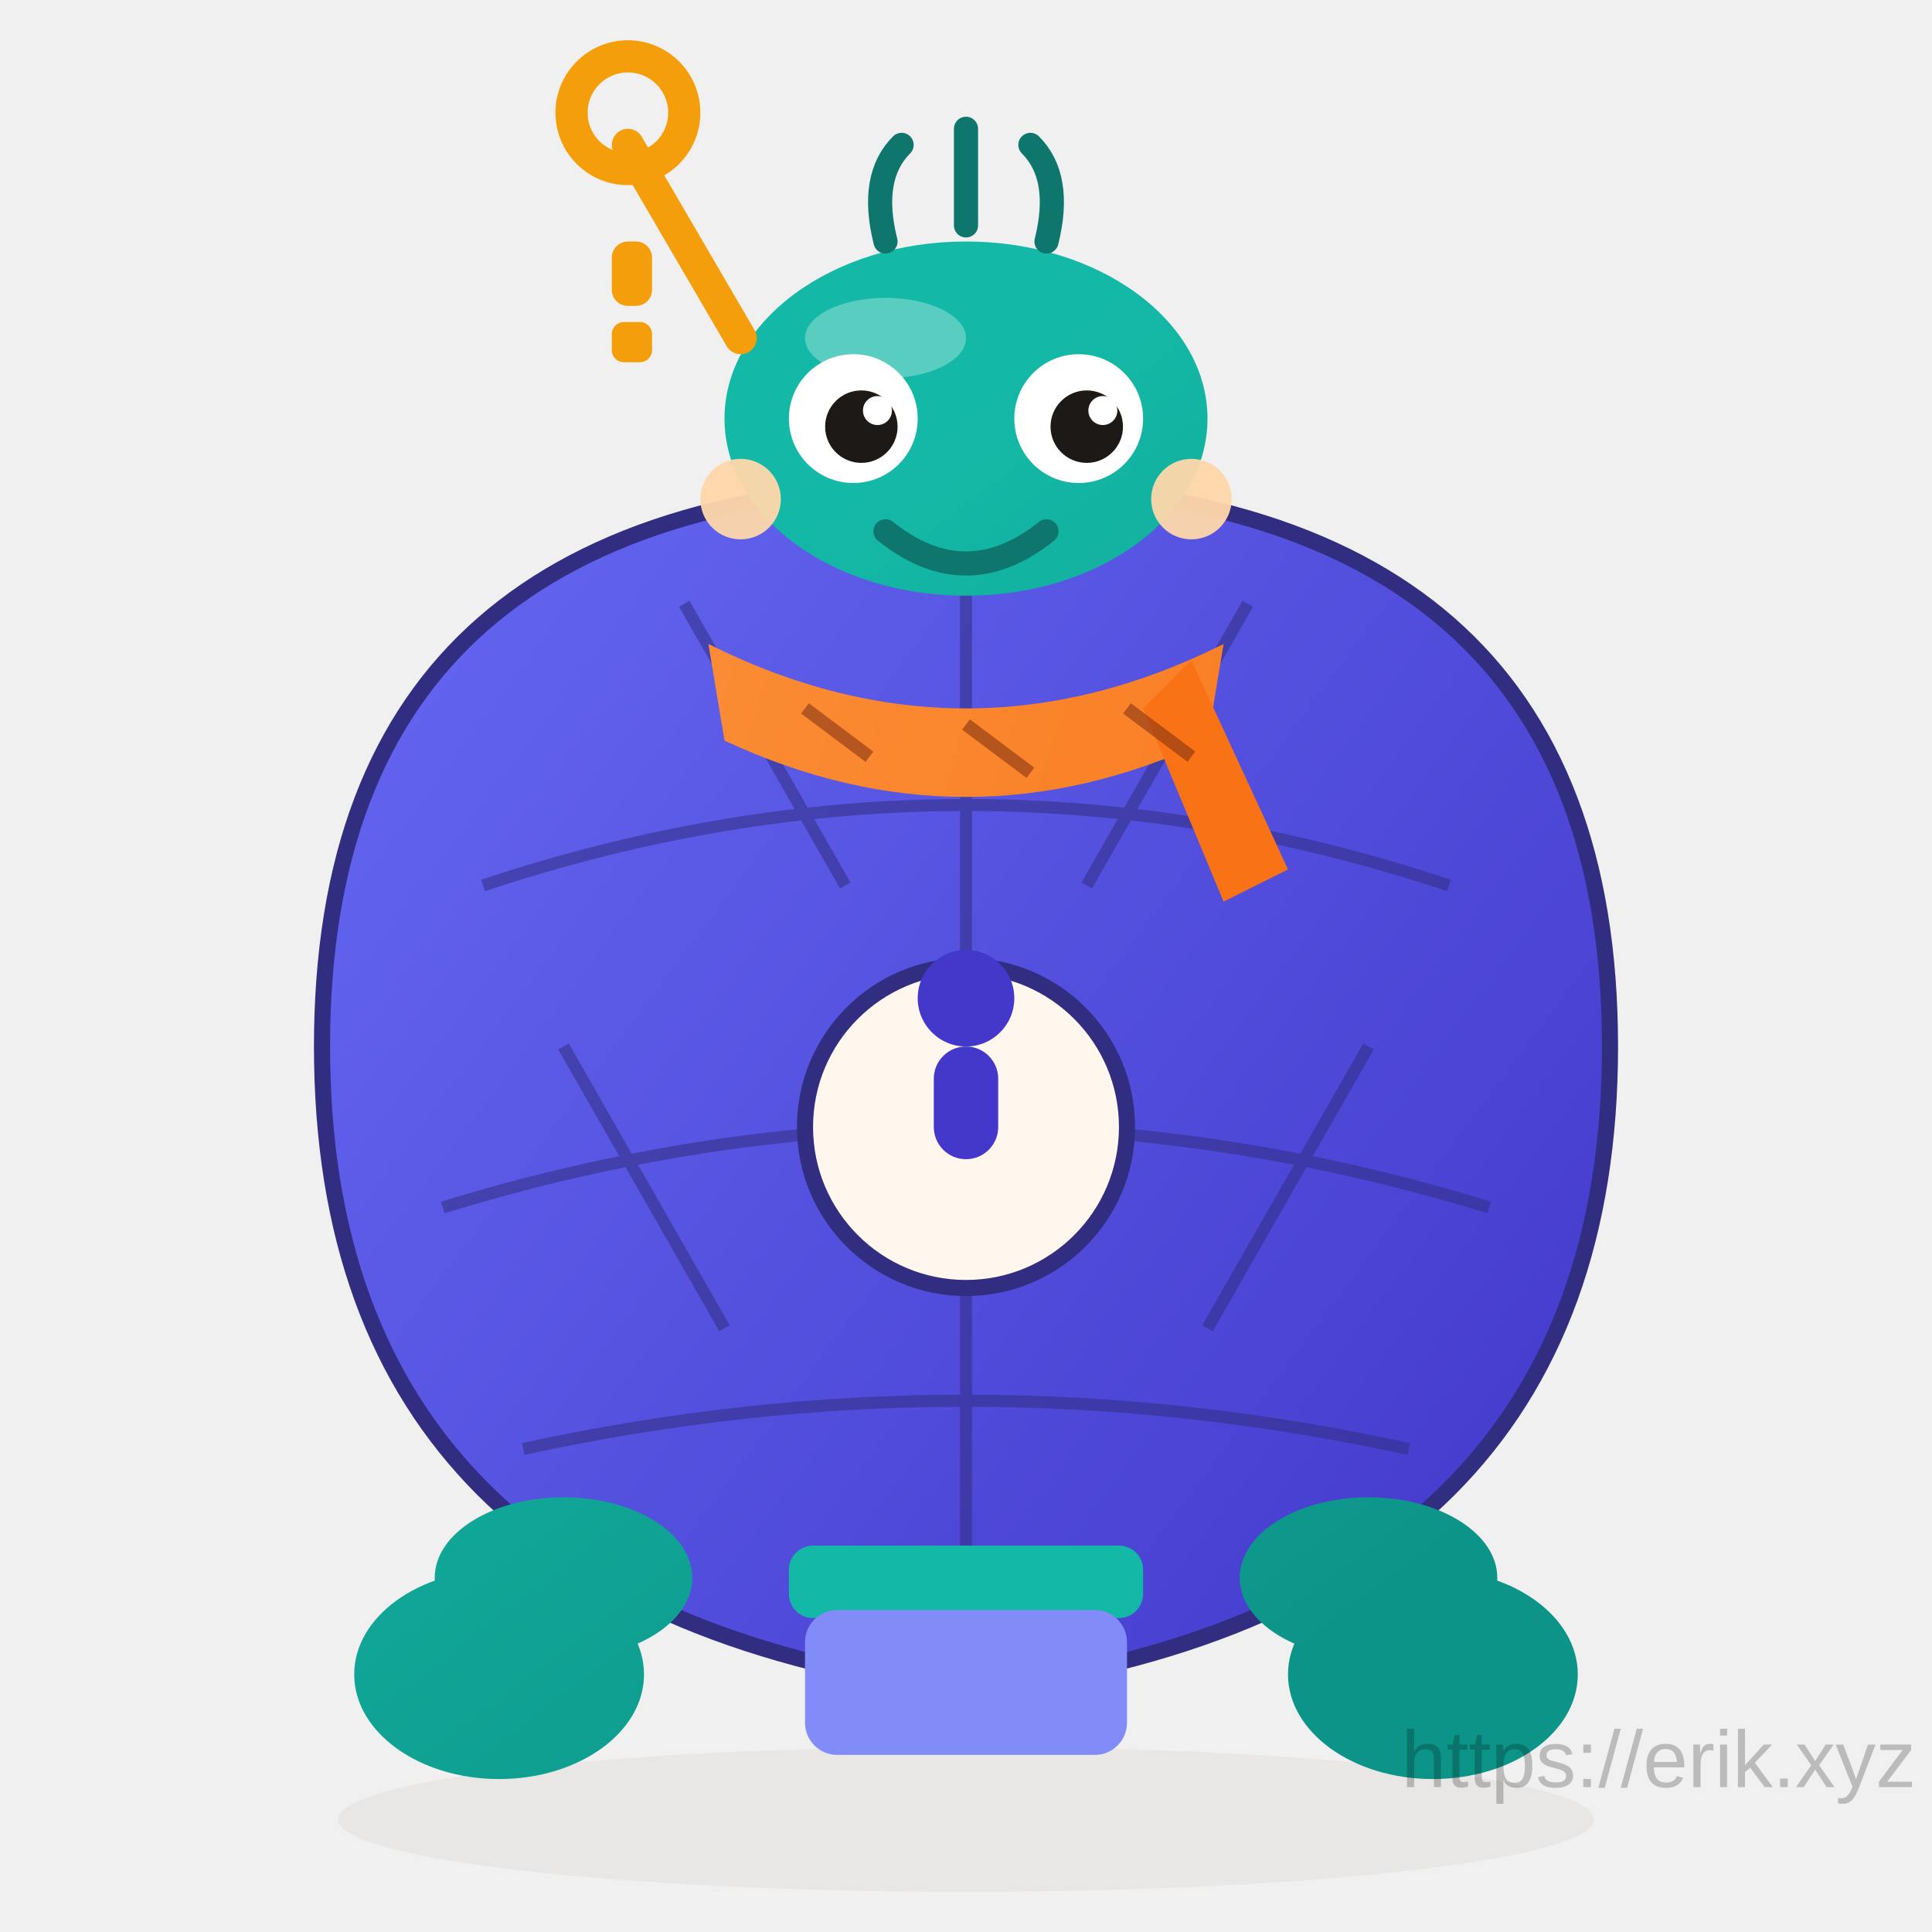
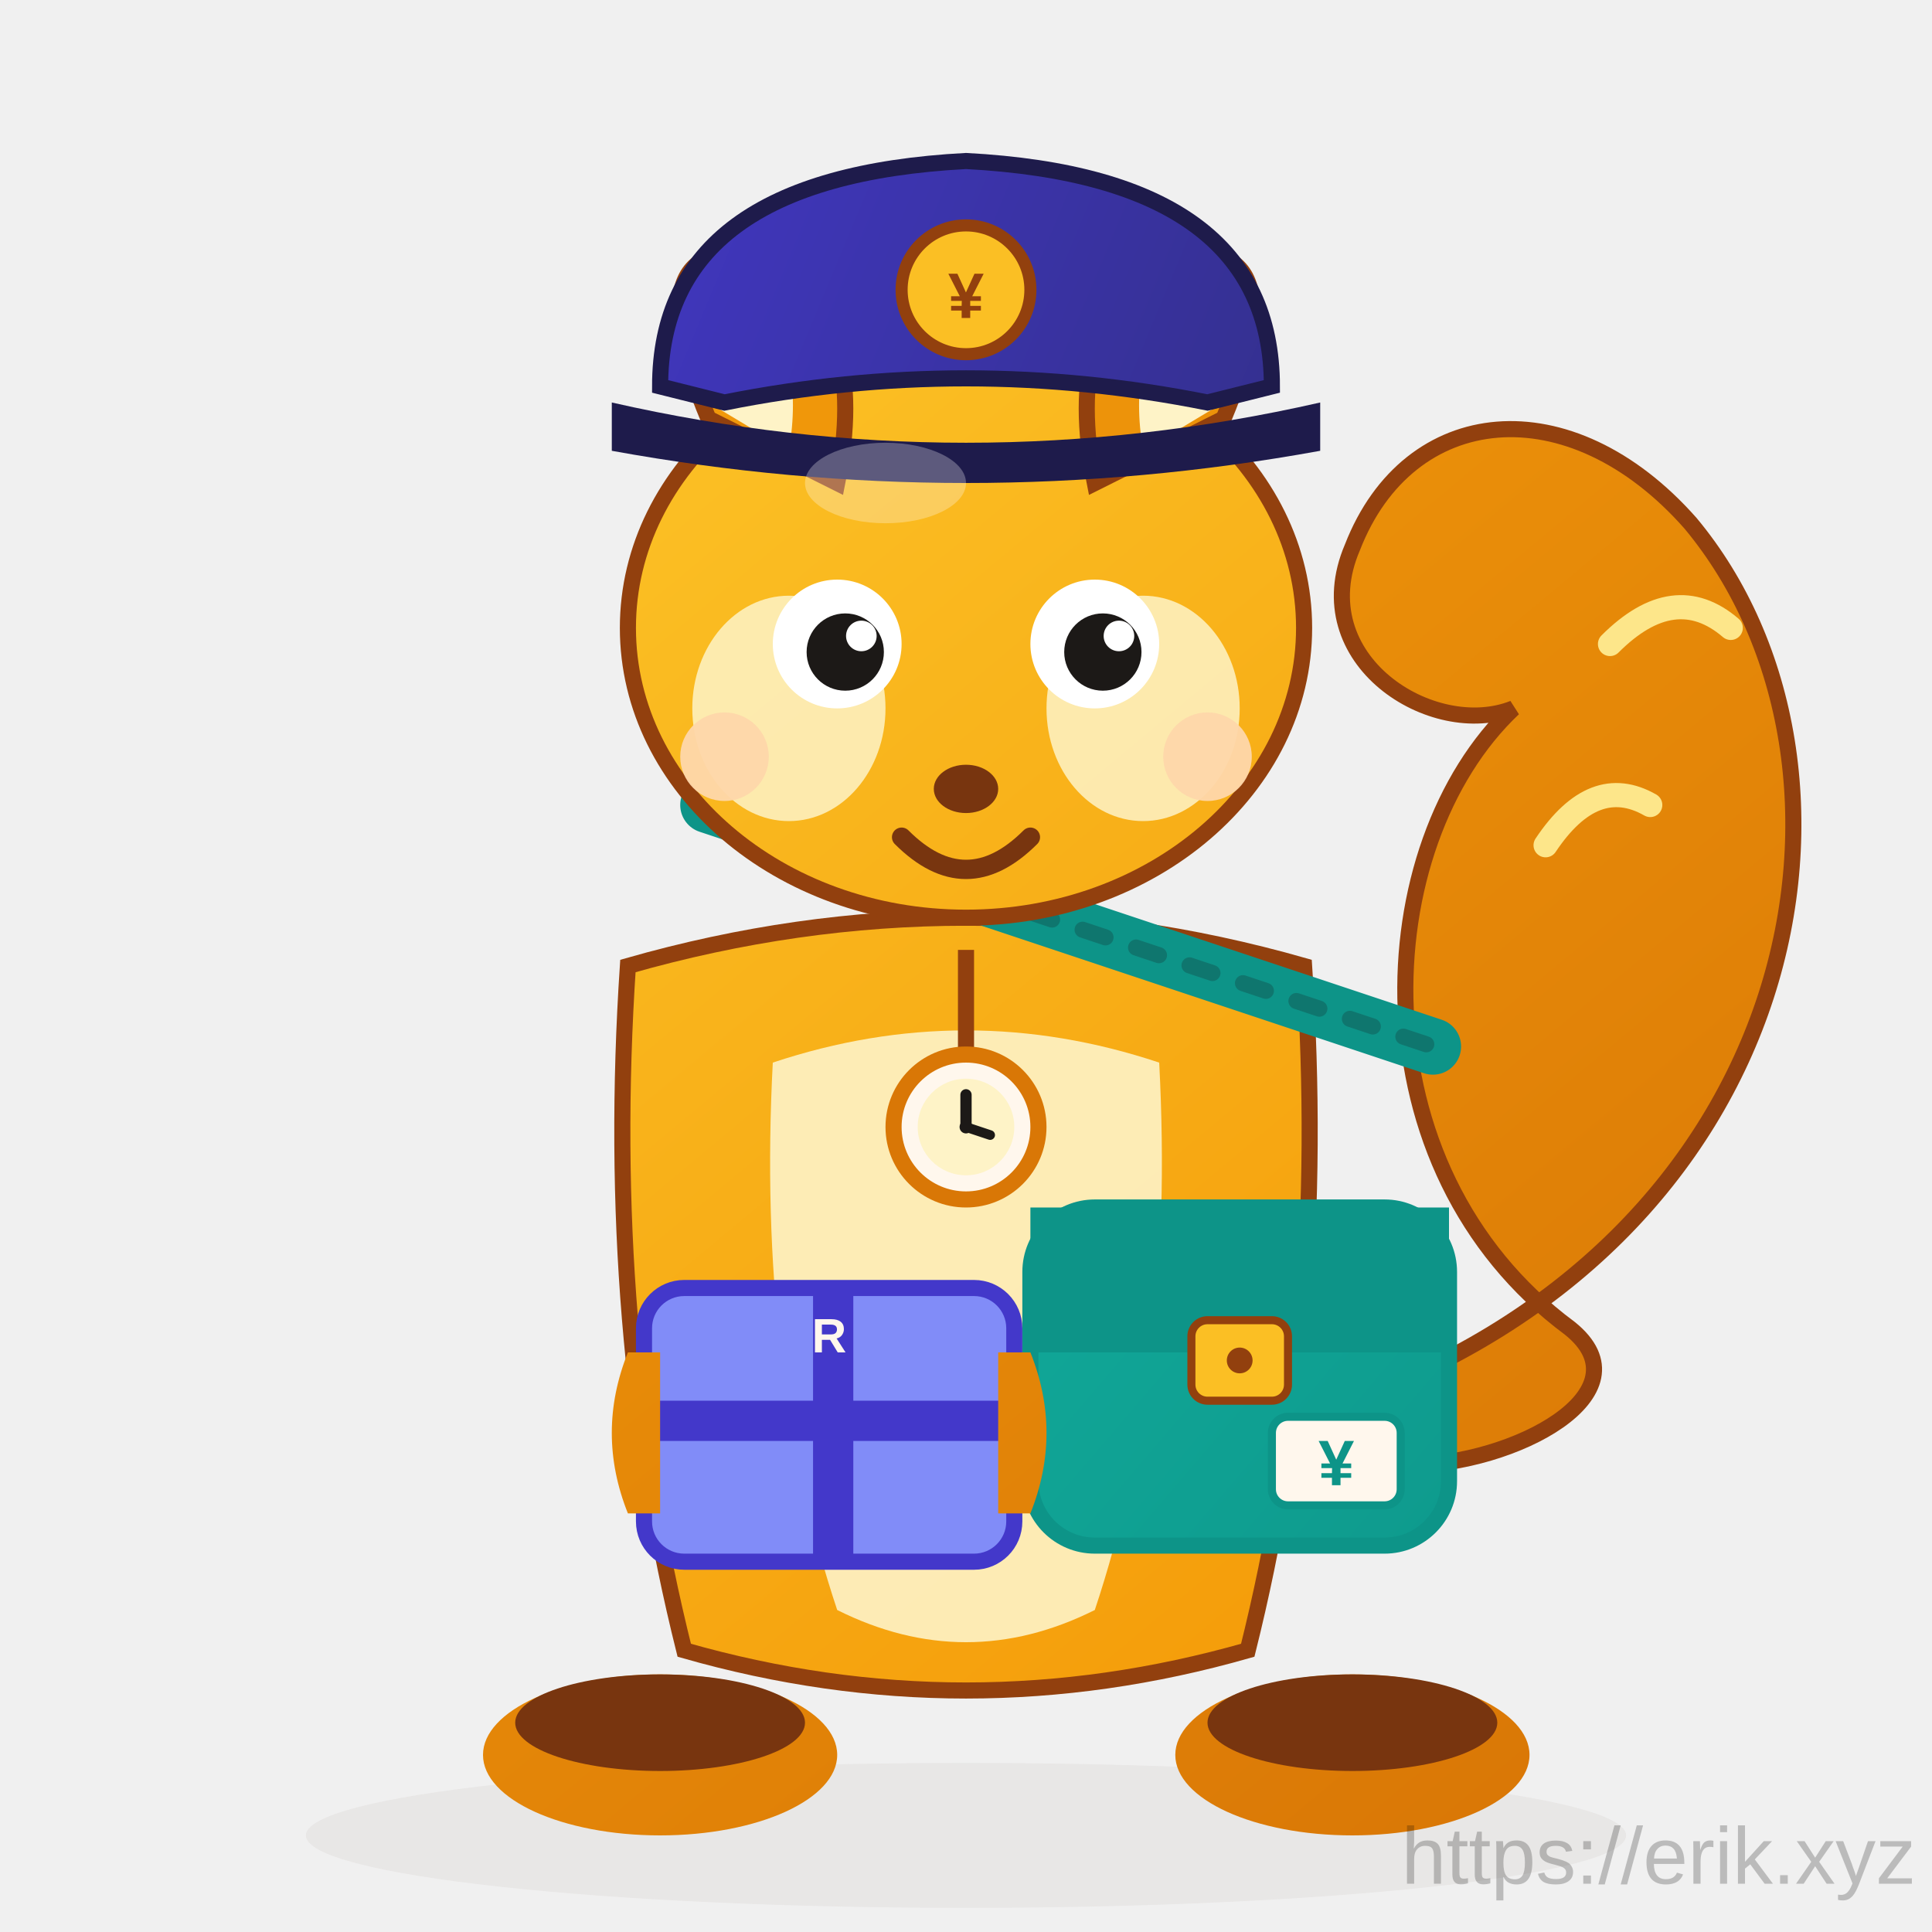
- <svg xmlns="http://www.w3.org/2000/svg" viewBox="0 0 240 240" width="240" height="240" role="img" aria-label="租租龟 —— item-rental 吉祥物">
+ <svg xmlns="http://www.w3.org/2000/svg" viewBox="0 0 240 240" width="240" height="240" role="img" aria-label="租租松鼠 —— item-rental 吉祥物">
  <defs>
-     <linearGradient id="shell" x1="40" y1="80" x2="200" y2="200" gradientUnits="userSpaceOnUse">
-       <stop offset="0" stop-color="#6366f1" />
-       <stop offset="1" stop-color="#4338ca" />
+     <linearGradient id="fur" x1="50" y1="40" x2="200" y2="220" gradientUnits="userSpaceOnUse">
+       <stop offset="0" stop-color="#f59e0b" />
+       <stop offset="1" stop-color="#d97706" />
    </linearGradient>
-     <linearGradient id="skin" x1="80" y1="80" x2="170" y2="200" gradientUnits="userSpaceOnUse">
+     <linearGradient id="furLight" x1="80" y1="60" x2="180" y2="180" gradientUnits="userSpaceOnUse">
+       <stop offset="0" stop-color="#fbbf24" />
+       <stop offset="1" stop-color="#f59e0b" />
+     </linearGradient>
+     <linearGradient id="cap" x1="60" y1="20" x2="180" y2="70" gradientUnits="userSpaceOnUse">
+       <stop offset="0" stop-color="#4338ca" />
+       <stop offset="1" stop-color="#312e81" />
+     </linearGradient>
+     <linearGradient id="bag" x1="60" y1="100" x2="200" y2="220" gradientUnits="userSpaceOnUse">
      <stop offset="0" stop-color="#14b8a6" />
      <stop offset="1" stop-color="#0d9488" />
    </linearGradient>
-     <linearGradient id="scarf" x1="40" y1="120" x2="200" y2="170" gradientUnits="userSpaceOnUse">
-       <stop offset="0" stop-color="#fb923c" />
-       <stop offset="1" stop-color="#f97316" />
-     </linearGradient>
  </defs>
-   <ellipse cx="120" cy="226" rx="78" ry="9" fill="#e7e5e4" opacity="0.9" />
-   <ellipse cx="62" cy="208" rx="18" ry="13" fill="url(#skin)" />
-   <ellipse cx="178" cy="208" rx="18" ry="13" fill="url(#skin)" />
-   <path d="M40 130 Q40 60 120 60 Q200 60 200 130 Q200 200 120 210 Q40 200 40 130 Z" fill="url(#shell)" stroke="#312e81" stroke-width="2" />
-   <g stroke="#312e81" stroke-width="1.5" fill="none" opacity="0.55">
-     <path d="M120 70 L120 200" />
-     <path d="M60 110 Q120 90 180 110" />
-     <path d="M55 150 Q120 130 185 150" />
-     <path d="M65 180 Q120 168 175 180" />
-     <path d="M85 75 L105 110" />
-     <path d="M155 75 L135 110" />
-     <path d="M70 130 L90 165" />
-     <path d="M170 130 L150 165" />
+   <ellipse cx="120" cy="228" rx="82" ry="9" fill="#e7e5e4" opacity="0.9" />
+   <path d="M165 175            C 225 155, 235 95, 210 65            C 195 48, 175 50, 168 68            C 162 82, 178 92, 188 88            C 170 105, 168 145, 195 165            C 205 173, 188 182, 175 182 Z" fill="url(#fur)" stroke="#92400e" stroke-width="2" />
+   <path d="M200 80 Q208 72 215 78" fill="none" stroke="#fde68a" stroke-width="3" stroke-linecap="round" />
+   <path d="M192 105 Q198 96 205 100" fill="none" stroke="#fde68a" stroke-width="3" stroke-linecap="round" />
+   <ellipse cx="82" cy="218" rx="22" ry="10" fill="url(#fur)" />
+   <ellipse cx="168" cy="218" rx="22" ry="10" fill="url(#fur)" />
+   <ellipse cx="82" cy="214" rx="18" ry="6" fill="#78350f" />
+   <ellipse cx="168" cy="214" rx="18" ry="6" fill="#78350f" />
+   <path d="M78 120            Q 75 165 85 205            Q 120 215 155 205            Q 165 165 162 120            Q 120 108 78 120 Z" fill="url(#furLight)" stroke="#92400e" stroke-width="2" />
+   <path d="M96 132 Q 94 170 104 200 Q 120 208 136 200 Q 146 170 144 132            Q 120 124 96 132 Z" fill="#fef3c7" opacity="0.9" />
+   <path d="M88 100 L178 130" stroke="#0d9488" stroke-width="7" stroke-linecap="round" />
+   <path d="M88 100 L178 130" stroke="#0f766e" stroke-width="2" stroke-linecap="round" stroke-dasharray="3 4" />
+   <rect x="128" y="150" width="52" height="42" rx="8" fill="url(#bag)" stroke="#0d9488" stroke-width="2" />
+   <path d="M128 150 L128 168 L180 168 L180 150 Z" fill="#0d9488" />
+   <rect x="148" y="164" width="12" height="10" rx="2" fill="#fbbf24" stroke="#92400e" stroke-width="1" />
+   <circle cx="154" cy="169" r="1.6" fill="#92400e" />
+   <rect x="158" y="176" width="16" height="11" rx="2" fill="#fff7ed" stroke="#0d9488" stroke-width="1" />
+   <text x="166" y="184.5" text-anchor="middle" font-size="8" fill="#0d9488" font-family="Arial" font-weight="bold">¥</text>
+   <rect x="80" y="160" width="46" height="34" rx="5" fill="#818cf8" stroke="#4338ca" stroke-width="2" />
+   <rect x="80" y="174" width="46" height="5" fill="#4338ca" />
+   <rect x="101" y="160" width="5" height="34" fill="#4338ca" />
+   <text x="103" y="168" text-anchor="middle" font-size="6" fill="#fff7ed" font-family="Arial" font-weight="bold">R</text>
+   <path d="M78 168 Q 74 178 78 188 L82 188 L82 168 Z" fill="url(#fur)" />
+   <path d="M128 168 Q 132 178 128 188 L124 188 L124 168 Z" fill="url(#fur)" />
+   <ellipse cx="120" cy="78" rx="42" ry="36" fill="url(#furLight)" stroke="#92400e" stroke-width="2" />
+   <path d="M88 52 Q 78 28 96 32 Q 108 40 104 60 Z" fill="url(#fur)" stroke="#92400e" stroke-width="2" />
+   <path d="M88 50 Q 84 36 94 38 Q 100 44 98 56 Z" fill="#fef3c7" />
+   <path d="M152 52 Q 162 28 144 32 Q 132 40 136 60 Z" fill="url(#fur)" stroke="#92400e" stroke-width="2" />
+   <path d="M152 50 Q 156 36 146 38 Q 140 44 142 56 Z" fill="#fef3c7" />
+   <ellipse cx="98" cy="88" rx="12" ry="14" fill="#fef3c7" opacity="0.85" />
+   <ellipse cx="142" cy="88" rx="12" ry="14" fill="#fef3c7" opacity="0.85" />
+   <path d="M82 48 Q 82 22 120 20 Q 158 22 158 48 L150 50 Q 120 44 90 50 Z" fill="url(#cap)" stroke="#1e1b4b" stroke-width="2" />
+   <path d="M76 50 Q 120 60 164 50 L164 56 Q 120 64 76 56 Z" fill="#1e1b4b" />
+   <circle cx="120" cy="36" r="8" fill="#fbbf24" stroke="#92400e" stroke-width="1.5" />
+   <text x="120" y="39.5" text-anchor="middle" font-size="8" fill="#92400e" font-family="Arial" font-weight="bold">¥</text>
+   <ellipse cx="110" cy="60" rx="10" ry="5" fill="#ffffff" opacity="0.28" />
+   <g>
+     <circle cx="104" cy="80" r="8" fill="#ffffff" />
+     <circle cx="136" cy="80" r="8" fill="#ffffff" />
+     <circle cx="105" cy="81" r="4.8" fill="#1c1917" />
+     <circle cx="137" cy="81" r="4.8" fill="#1c1917" />
+     <circle cx="107" cy="79" r="1.9" fill="#ffffff" />
+     <circle cx="139" cy="79" r="1.9" fill="#ffffff" />
  </g>
-   <circle cx="120" cy="140" r="20" fill="#fff7ed" stroke="#312e81" stroke-width="2" />
-   <rect x="116" y="130" width="8" height="14" rx="4" fill="#4338ca" />
-   <circle cx="120" cy="124" r="6" fill="#4338ca" />
-   <ellipse cx="70" cy="196" rx="16" ry="10" fill="url(#skin)" />
-   <ellipse cx="170" cy="196" rx="16" ry="10" fill="url(#skin)" />
-   <rect x="98" y="192" width="44" height="9" rx="3" fill="#14b8a6" />
-   <rect x="100" y="200" width="40" height="18" rx="4" fill="#818cf8" />
-   <ellipse cx="120" cy="52" rx="30" ry="22" fill="url(#skin)" />
-   <ellipse cx="110" cy="42" rx="10" ry="5" fill="#ffffff" opacity="0.30" />
-   <path d="M110 30 Q108 22 112 18" stroke="#0f766e" stroke-width="3" fill="none" stroke-linecap="round" />
-   <path d="M120 28 L120 16" stroke="#0f766e" stroke-width="3" fill="none" stroke-linecap="round" />
-   <path d="M130 30 Q132 22 128 18" stroke="#0f766e" stroke-width="3" fill="none" stroke-linecap="round" />
-   <g>
-     <circle cx="106" cy="52" r="8" fill="#ffffff" />
-     <circle cx="134" cy="52" r="8" fill="#ffffff" />
-     <circle cx="107" cy="53" r="4.5" fill="#1c1917" />
-     <circle cx="135" cy="53" r="4.5" fill="#1c1917" />
-     <circle cx="109" cy="51" r="1.8" fill="#ffffff" />
-     <circle cx="137" cy="51" r="1.8" fill="#ffffff" />
-   </g>
-   <circle cx="92" cy="62" r="5" fill="#fed7aa" opacity="0.95" />
-   <circle cx="148" cy="62" r="5" fill="#fed7aa" opacity="0.95" />
-   <path d="M110 66 Q120 74 130 66" fill="none" stroke="#0f766e" stroke-width="3" stroke-linecap="round" />
-   <path d="M88 80 Q120 96 152 80 L150 92 Q120 106 90 92 Z" fill="url(#scarf)" />
-   <path d="M148 82 L160 108 L152 112 L142 88 Z" fill="#f97316" />
-   <g stroke="#7c2d12" stroke-width="1.6" opacity="0.55">
-     <path d="M100 88 L108 94" />
-     <path d="M120 90 L128 96" />
-     <path d="M140 88 L148 94" />
-   </g>
-   <line x1="92" y1="42" x2="78" y2="18" stroke="#f59e0b" stroke-width="4" stroke-linecap="round" />
-   <circle cx="78" cy="14" r="7" fill="none" stroke="#f59e0b" stroke-width="4" />
-   <rect x="76" y="30" width="5" height="8" rx="2" fill="#f59e0b" />
-   <rect x="76" y="40" width="5" height="5" rx="1.5" fill="#f59e0b" />
-   <text x="238" y="222" text-anchor="end" fill="rgba(0,0,0,0.22)" font-size="10" font-family="Arial, sans-serif">https://erik.xyz</text>
+   <circle cx="90" cy="94" r="5.5" fill="#fed7aa" opacity="0.95" />
+   <circle cx="150" cy="94" r="5.5" fill="#fed7aa" opacity="0.95" />
+   <ellipse cx="120" cy="98" rx="4" ry="3" fill="#78350f" />
+   <path d="M112 104 Q 120 112 128 104" fill="none" stroke="#78350f" stroke-width="2.4" stroke-linecap="round" />
+   <line x1="120" y1="118" x2="120" y2="132" stroke="#92400e" stroke-width="2" />
+   <circle cx="120" cy="140" r="9" fill="#fff7ed" stroke="#d97706" stroke-width="2" />
+   <circle cx="120" cy="140" r="6" fill="#fef3c7" />
+   <line x1="120" y1="140" x2="120" y2="136" stroke="#1c1917" stroke-width="1.4" stroke-linecap="round" />
+   <line x1="120" y1="140" x2="123" y2="141" stroke="#1c1917" stroke-width="1.2" stroke-linecap="round" />
+   <circle cx="120" cy="140" r="0.8" fill="#1c1917" />
+   <text x="238" y="234" text-anchor="end" fill="rgba(0,0,0,0.22)" font-size="10" font-family="Arial, sans-serif">https://erik.xyz</text>
</svg>
